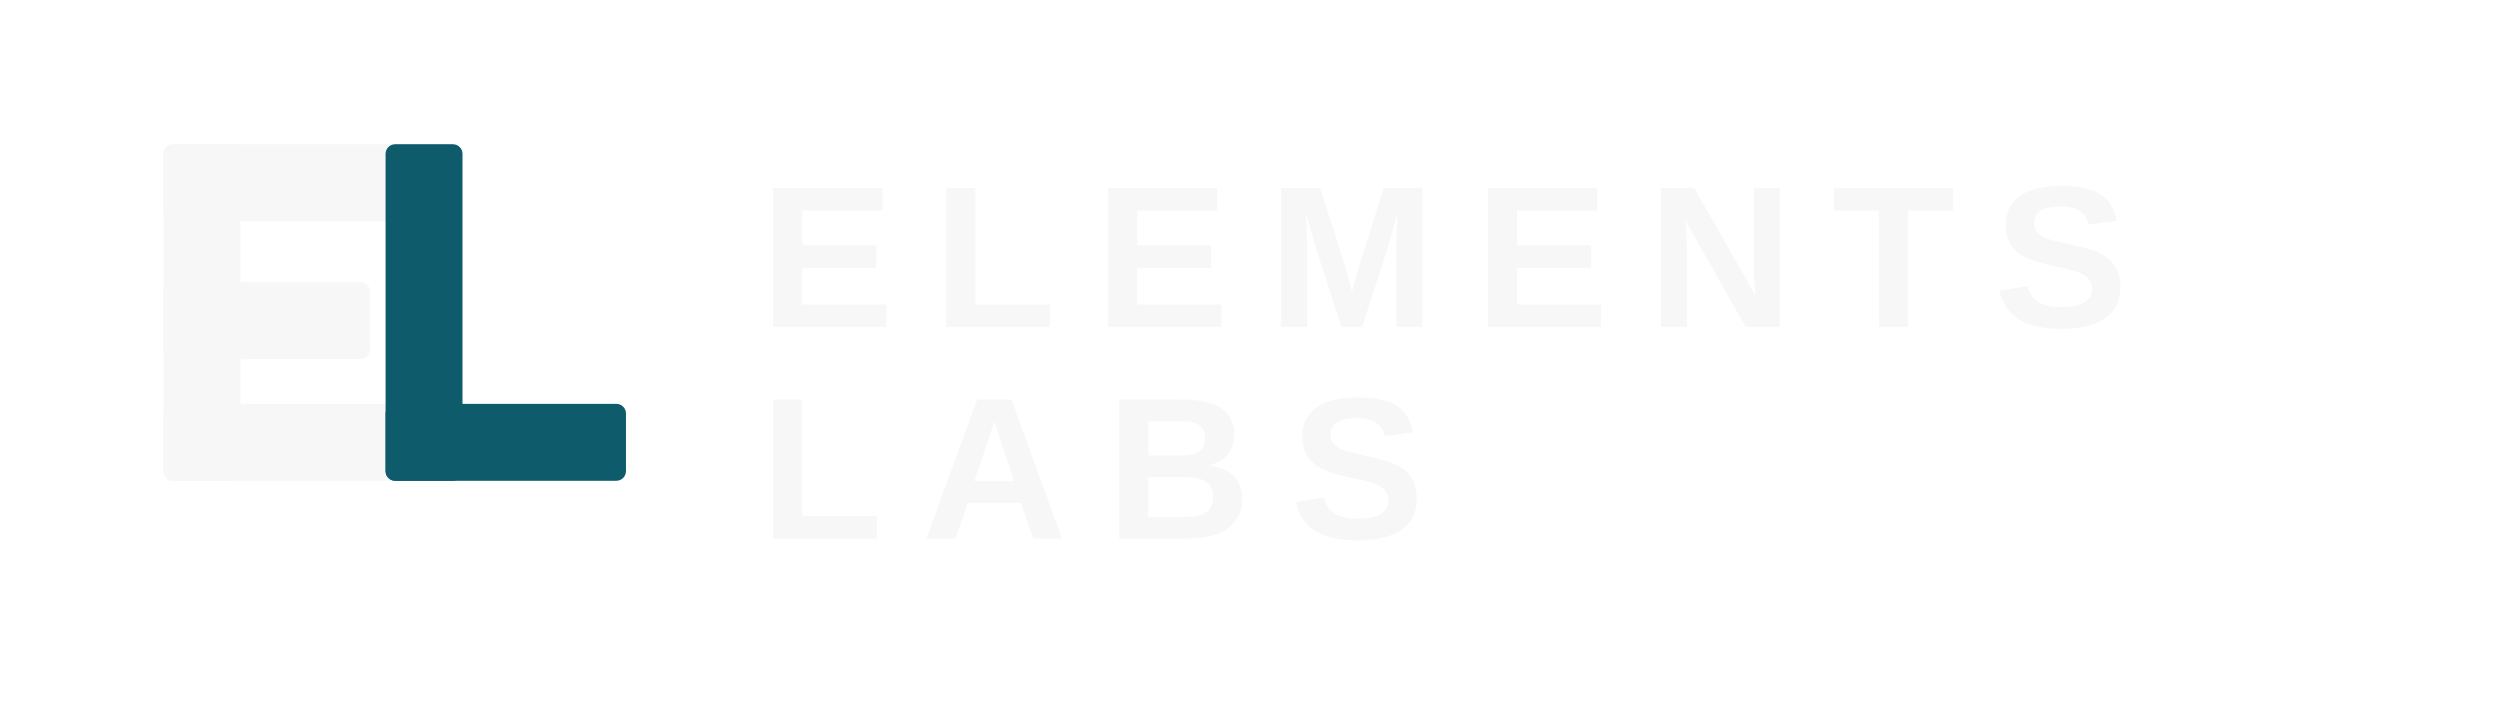
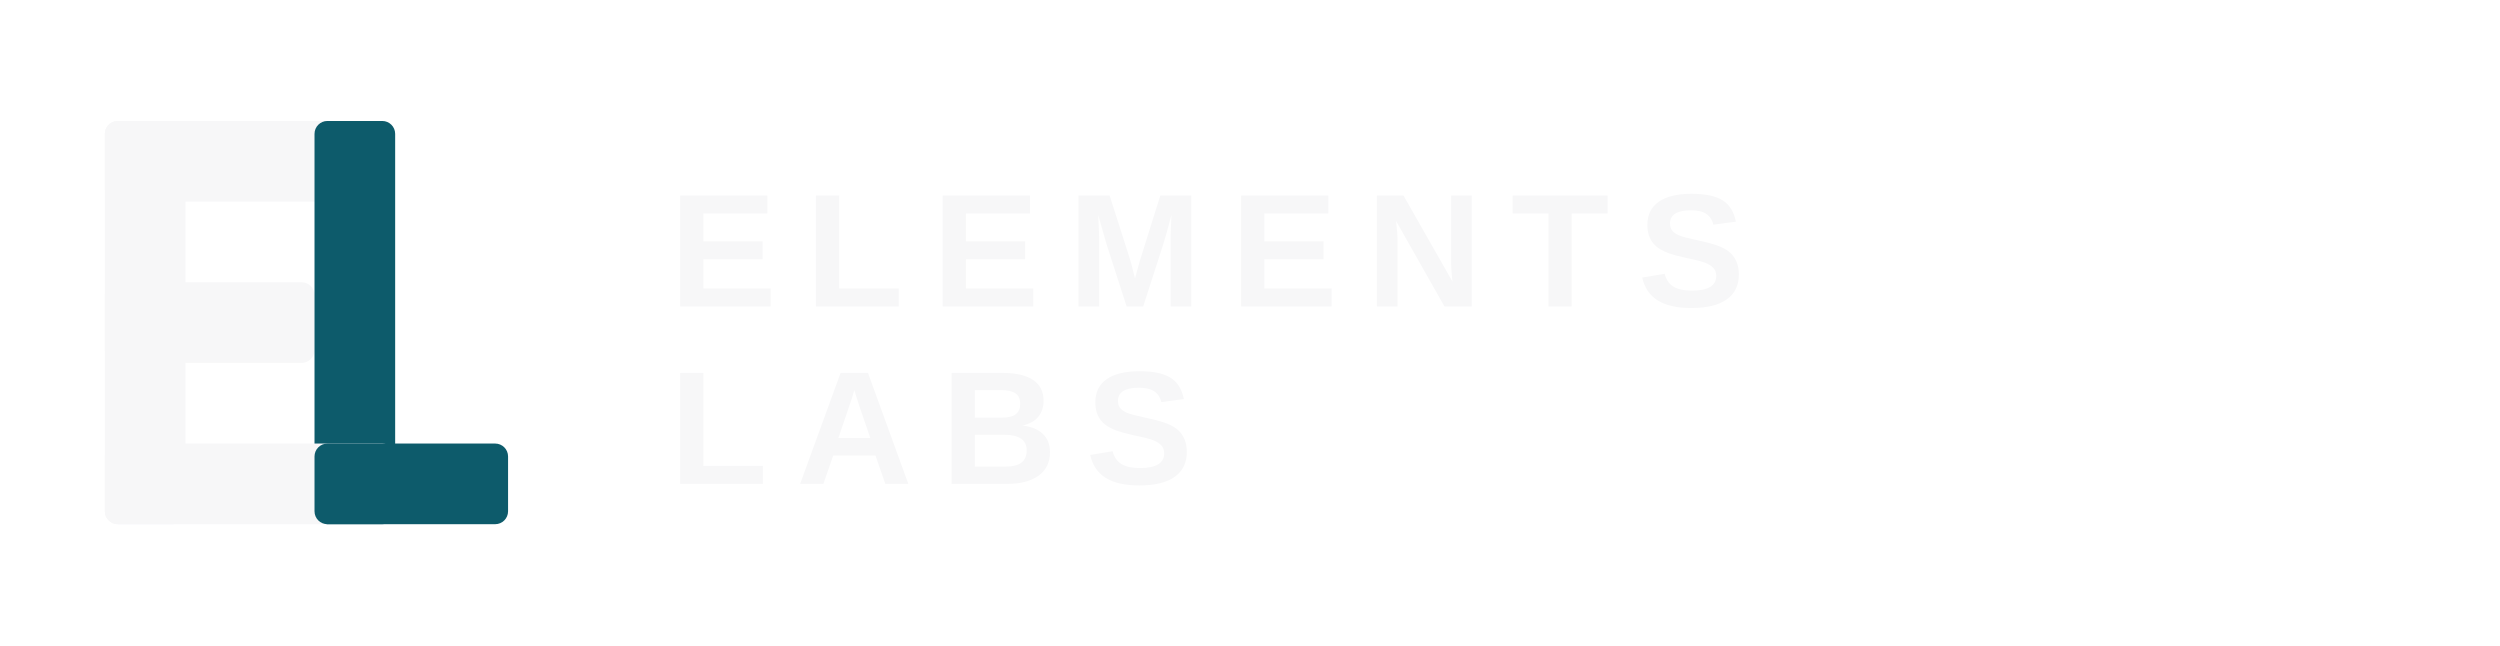
- <svg xmlns="http://www.w3.org/2000/svg" viewBox="0 0 520 150" width="520" height="150">
-   <rect width="100%" height="100%" fill="none" />
-   <g transform="translate(34 30)">
-     <rect x="0" y="0" width="16" height="70" rx="2" fill="#F7F7F8" />
-     <rect x="0" y="0" width="50" height="16" rx="2" fill="#F7F7F8" />
-     <rect x="0" y="28.7" width="43" height="16" rx="2" fill="#F7F7F8" />
-     <rect x="0" y="54" width="50" height="16" rx="2" fill="#F7F7F8" />
-     <rect x="46.2" y="0" width="16" height="70" rx="2" fill="#0D5B6B" />
-     <rect x="46.2" y="54" width="50" height="16" rx="2" fill="#0D5B6B" />
+ <svg xmlns="http://www.w3.org/2000/svg" viewBox="0 0 620 160" width="620" height="160">
+   <g transform="translate(26 30)">
+     <rect x="0" y="0" width="20.00" height="100.00" rx="3.2" fill="#F7F7F8" />
+     <rect x="0" y="0" width="70.00" height="20.00" rx="3.2" fill="#F7F7F8" />
+     <rect x="0" y="40.00" width="52.00" height="20.00" rx="3.2" fill="#F7F7F8" />
+     <rect x="52.00" y="0" width="20.00" height="100.00" rx="3.2" fill="#0D5B6B" />
+     <rect x="0" y="80.00" width="72.00" height="20.00" rx="3.2" fill="#F7F7F8" />
+     <rect x="52.00" y="80.00" width="48.00" height="20.00" rx="3.2" fill="#0D5B6B" />
  </g>
-   <text x="158" y="68" font-family="Segoe UI, Arial, sans-serif" font-size="42" font-weight="800" letter-spacing="8" fill="#F7F7F8">ELEMENTS</text>
-   <text x="158" y="112" font-family="Segoe UI, Arial, sans-serif" font-size="42" font-weight="800" letter-spacing="8" fill="#F7F7F8">LABS</text>
+   <text x="166" y="76" font-family="'Space Grotesk','Segoe UI',Arial,sans-serif" font-size="40" font-weight="700" letter-spacing="7" fill="#F7F7F8">ELEMENTS</text>
+   <text x="166" y="120" font-family="'Space Grotesk','Segoe UI',Arial,sans-serif" font-size="40" font-weight="700" letter-spacing="7" fill="#F7F7F8">LABS</text>
</svg>
